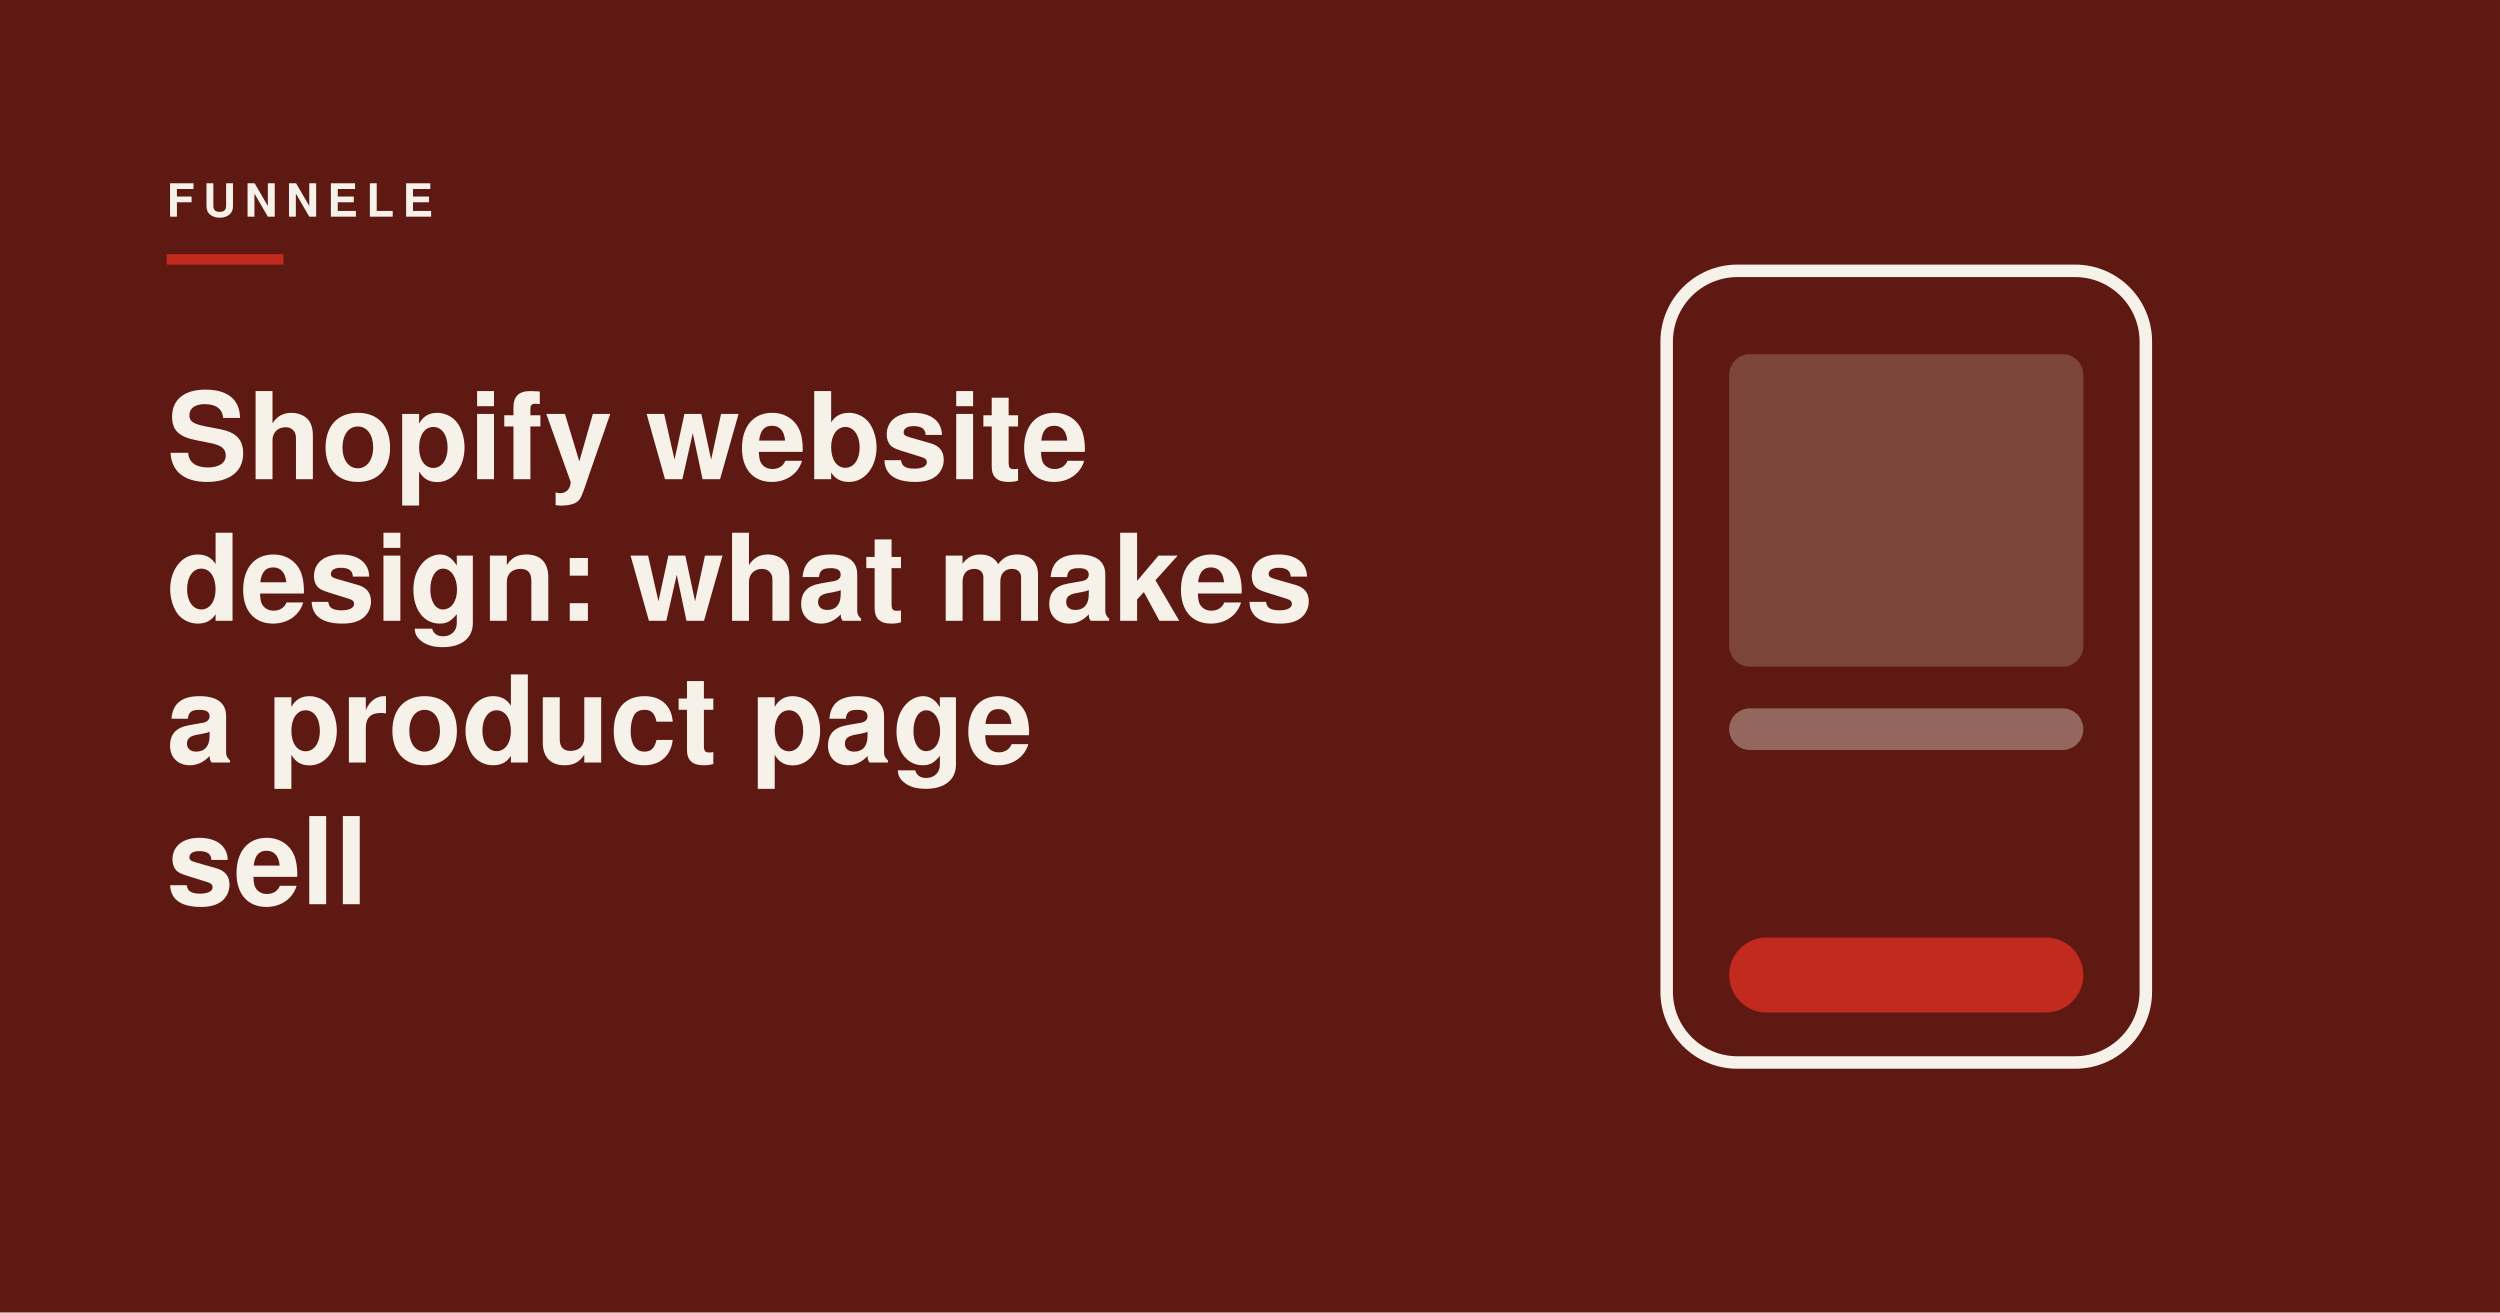
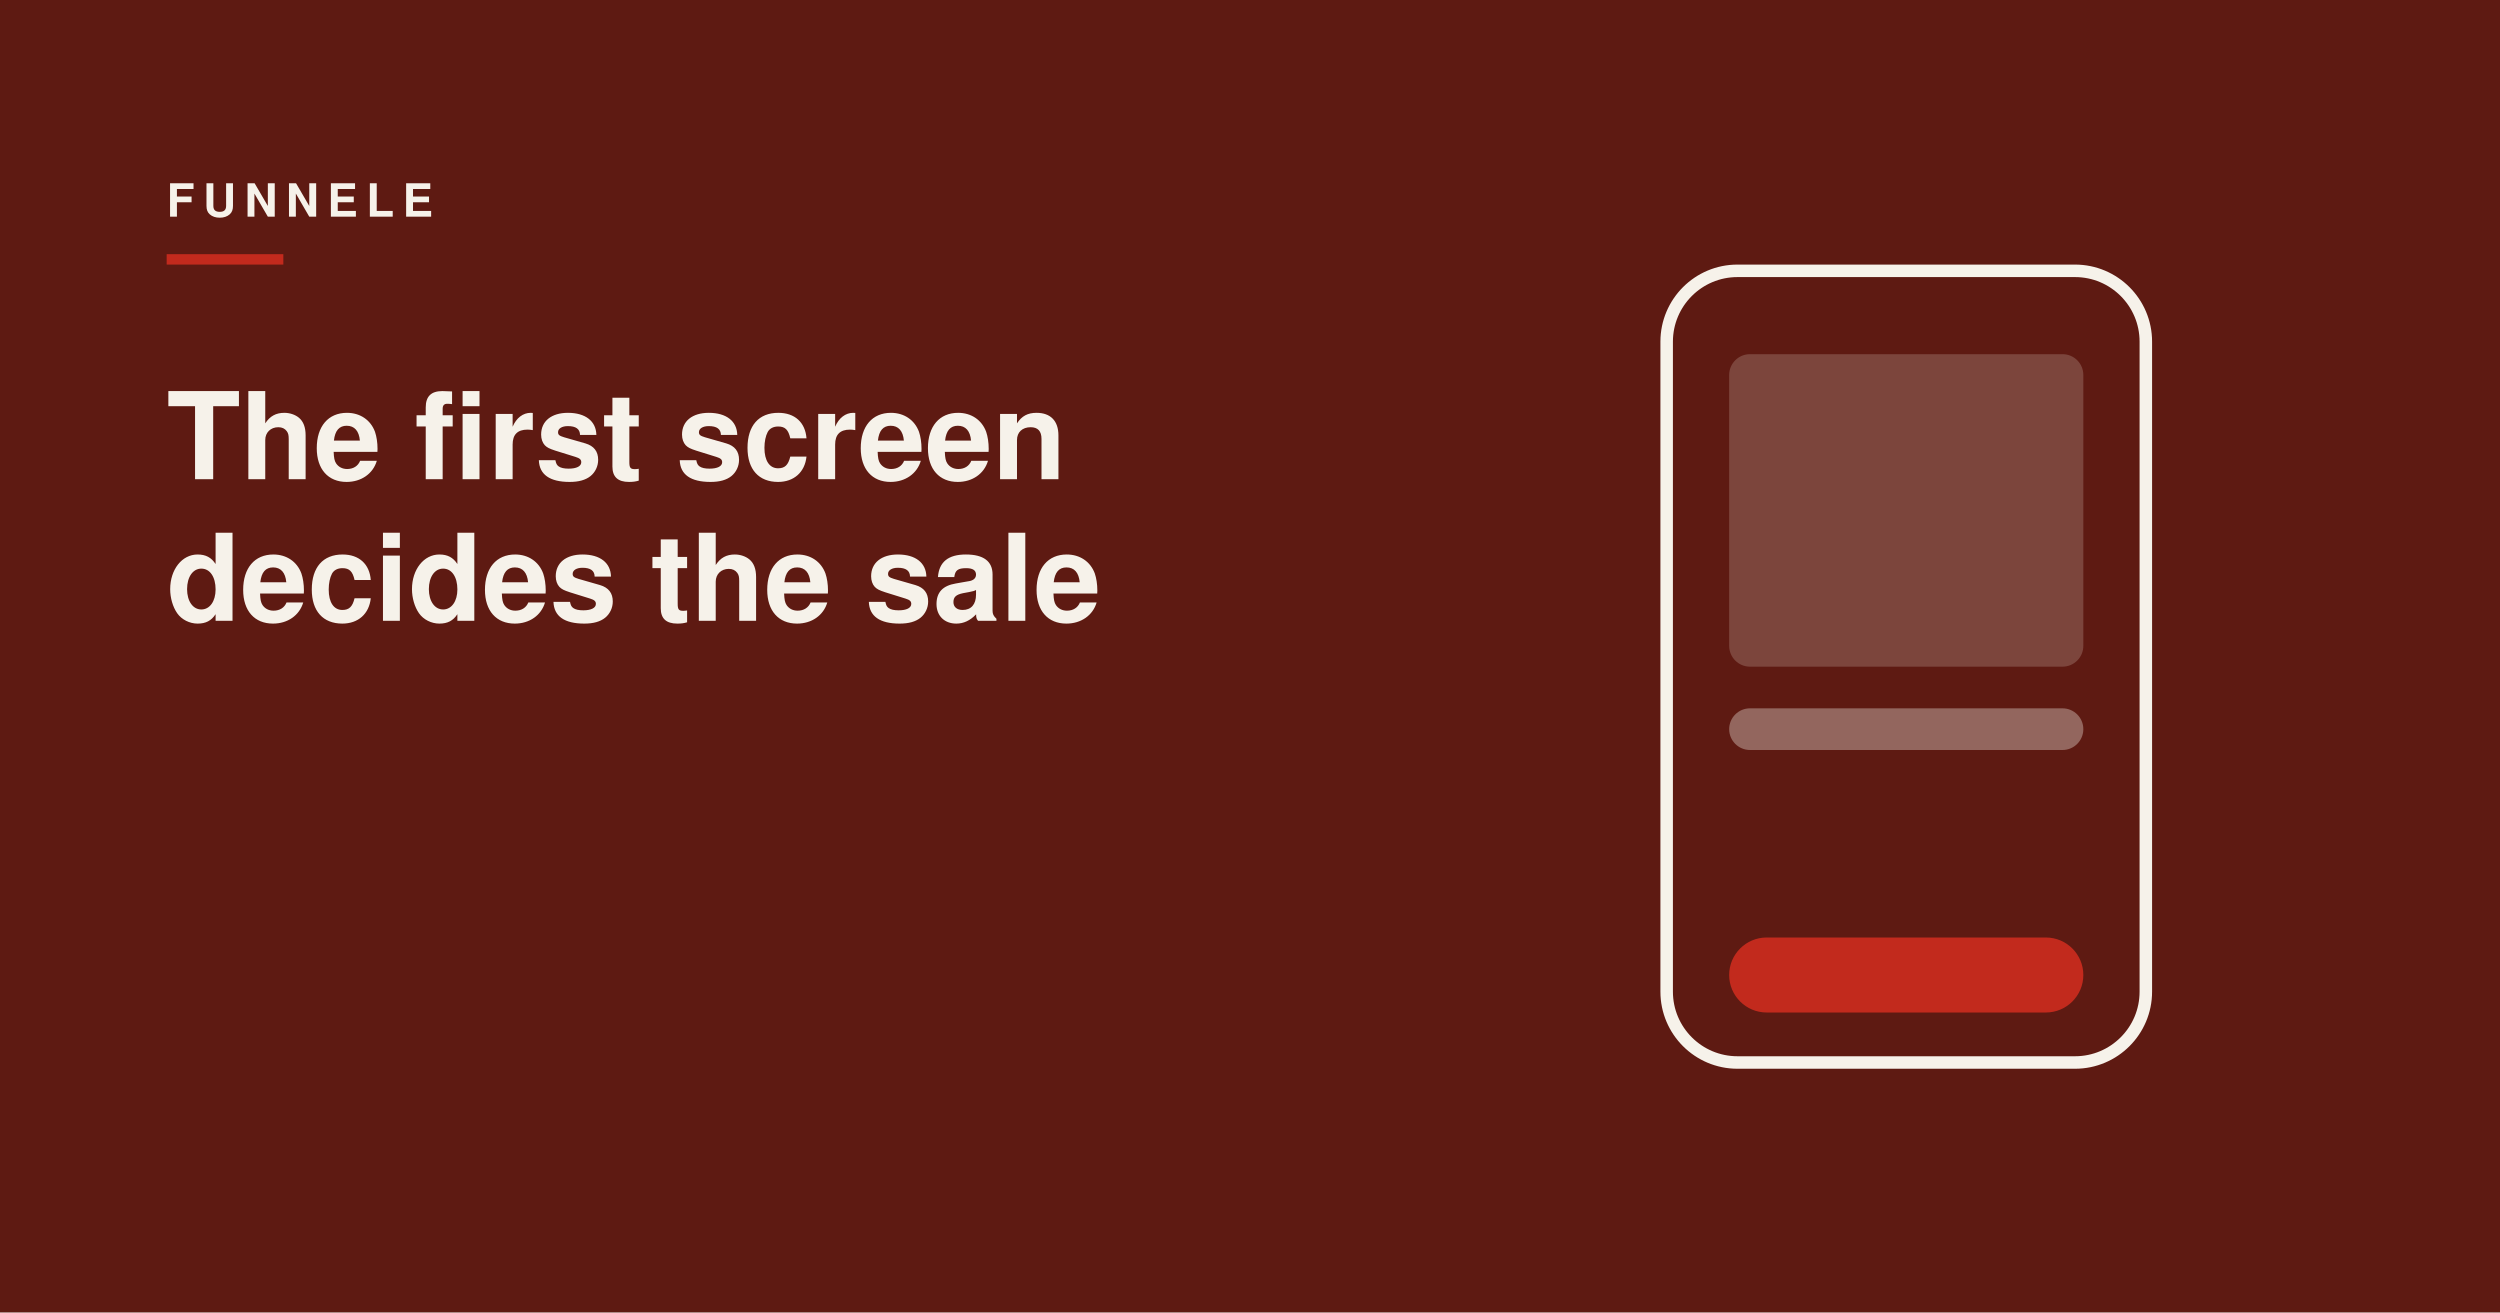
- <svg xmlns="http://www.w3.org/2000/svg" viewBox="0 0 1200 630" role="img" aria-label="Shopify website design: what makes a product page sell">
+ <svg xmlns="http://www.w3.org/2000/svg" viewBox="0 0 1200 630" role="img" aria-label="The first screen decides the sale">
  <rect width="1200" height="630" fill="#5E1A12" />
  <text x="80" y="104" font-family="Helvetica, Arial, sans-serif" font-size="22" font-weight="700" letter-spacing="4" fill="#F6F2EA">FUNNELE</text>
  <rect x="80" y="122" width="56" height="5" fill="#C22A1D" fill-opacity="1" />
-   <text x="80" y="230" font-family="Helvetica, Arial, sans-serif" font-size="58" font-weight="700" fill="#F6F2EA" text-anchor="start">Shopify website</text>
-   <text x="80" y="298" font-family="Helvetica, Arial, sans-serif" font-size="58" font-weight="700" fill="#F6F2EA" text-anchor="start">design: what makes</text>
-   <text x="80" y="366" font-family="Helvetica, Arial, sans-serif" font-size="58" font-weight="700" fill="#F6F2EA" text-anchor="start">a product page</text>
-   <text x="80" y="434" font-family="Helvetica, Arial, sans-serif" font-size="58" font-weight="700" fill="#F6F2EA" text-anchor="start">sell</text>
+   <text x="80" y="230" font-family="Helvetica, Arial, sans-serif" font-size="58" font-weight="700" fill="#F6F2EA" text-anchor="start">The first screen</text>
+   <text x="80" y="298" font-family="Helvetica, Arial, sans-serif" font-size="58" font-weight="700" fill="#F6F2EA" text-anchor="start">decides the sale</text>
  <rect x="800" y="130" width="230" height="380" rx="34" fill="none" stroke="#F6F2EA" stroke-width="6" />
  <rect x="830" y="170" width="170" height="150" rx="10" fill="#F6F2EA" fill-opacity="0.2" />
  <rect x="830" y="340" width="170" height="20" rx="10" fill="#F6F2EA" fill-opacity="0.35" />
  <rect x="830" y="450" width="170" height="36" rx="18" fill="#C22A1D" />
</svg>
